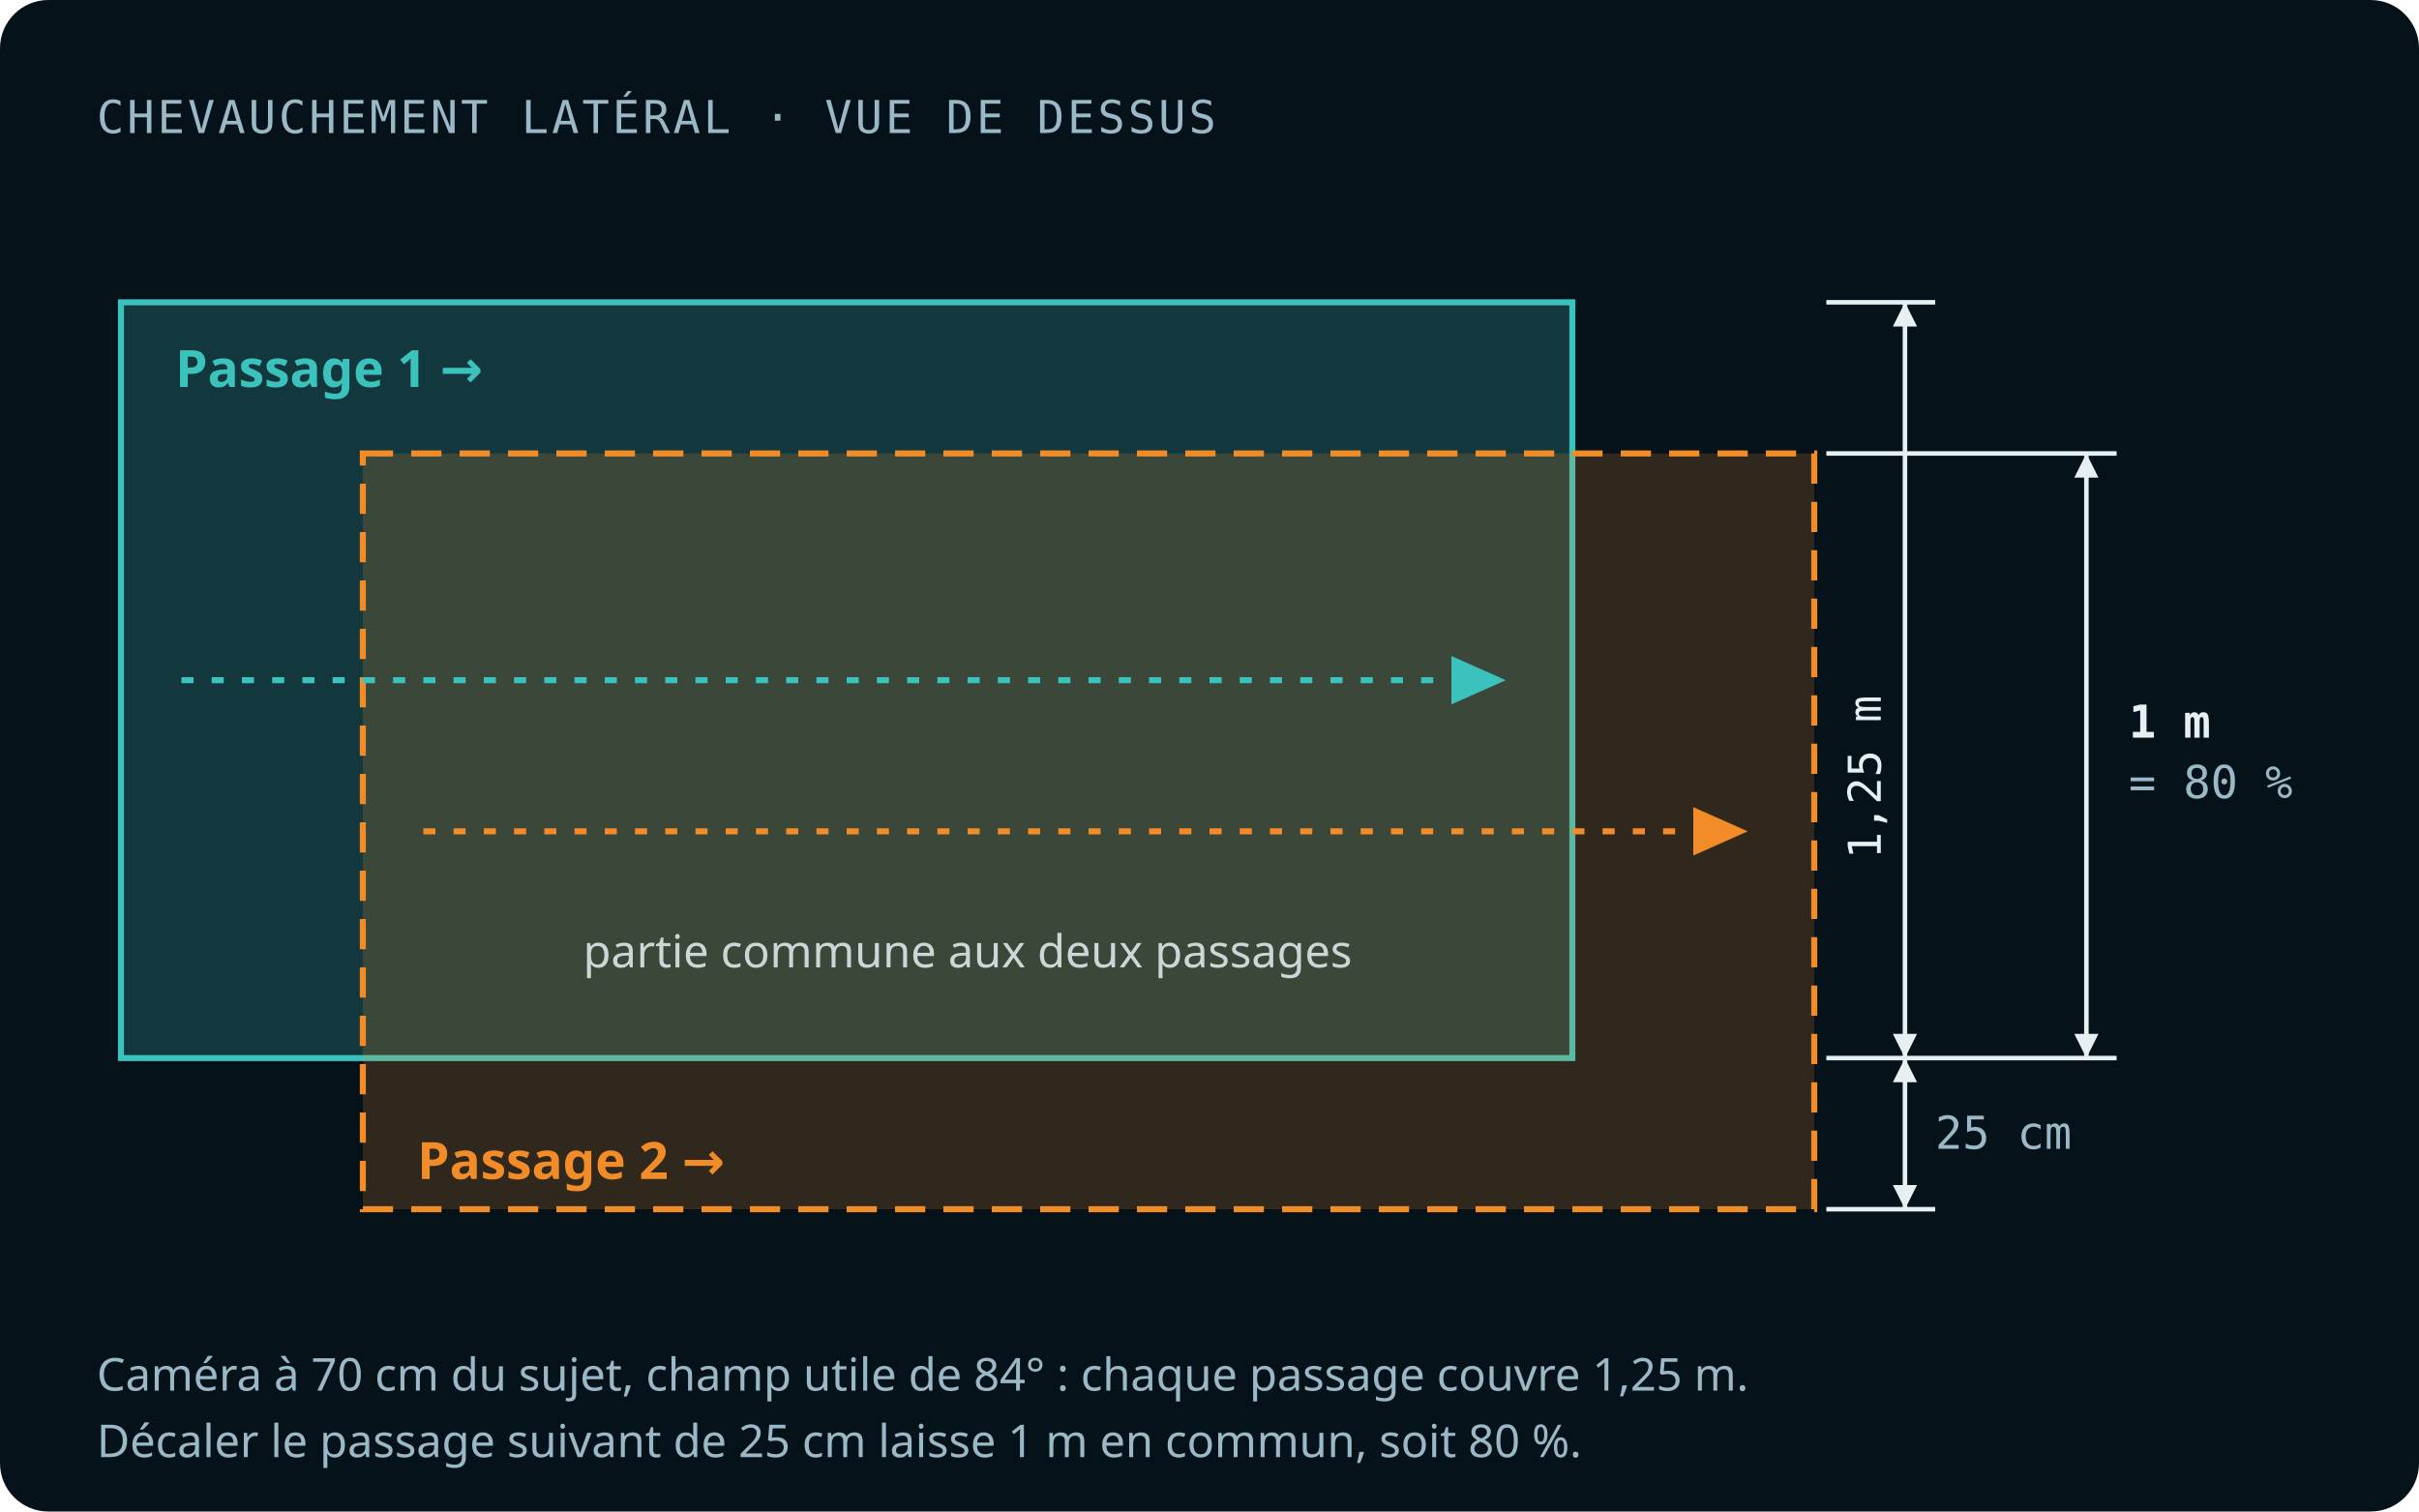
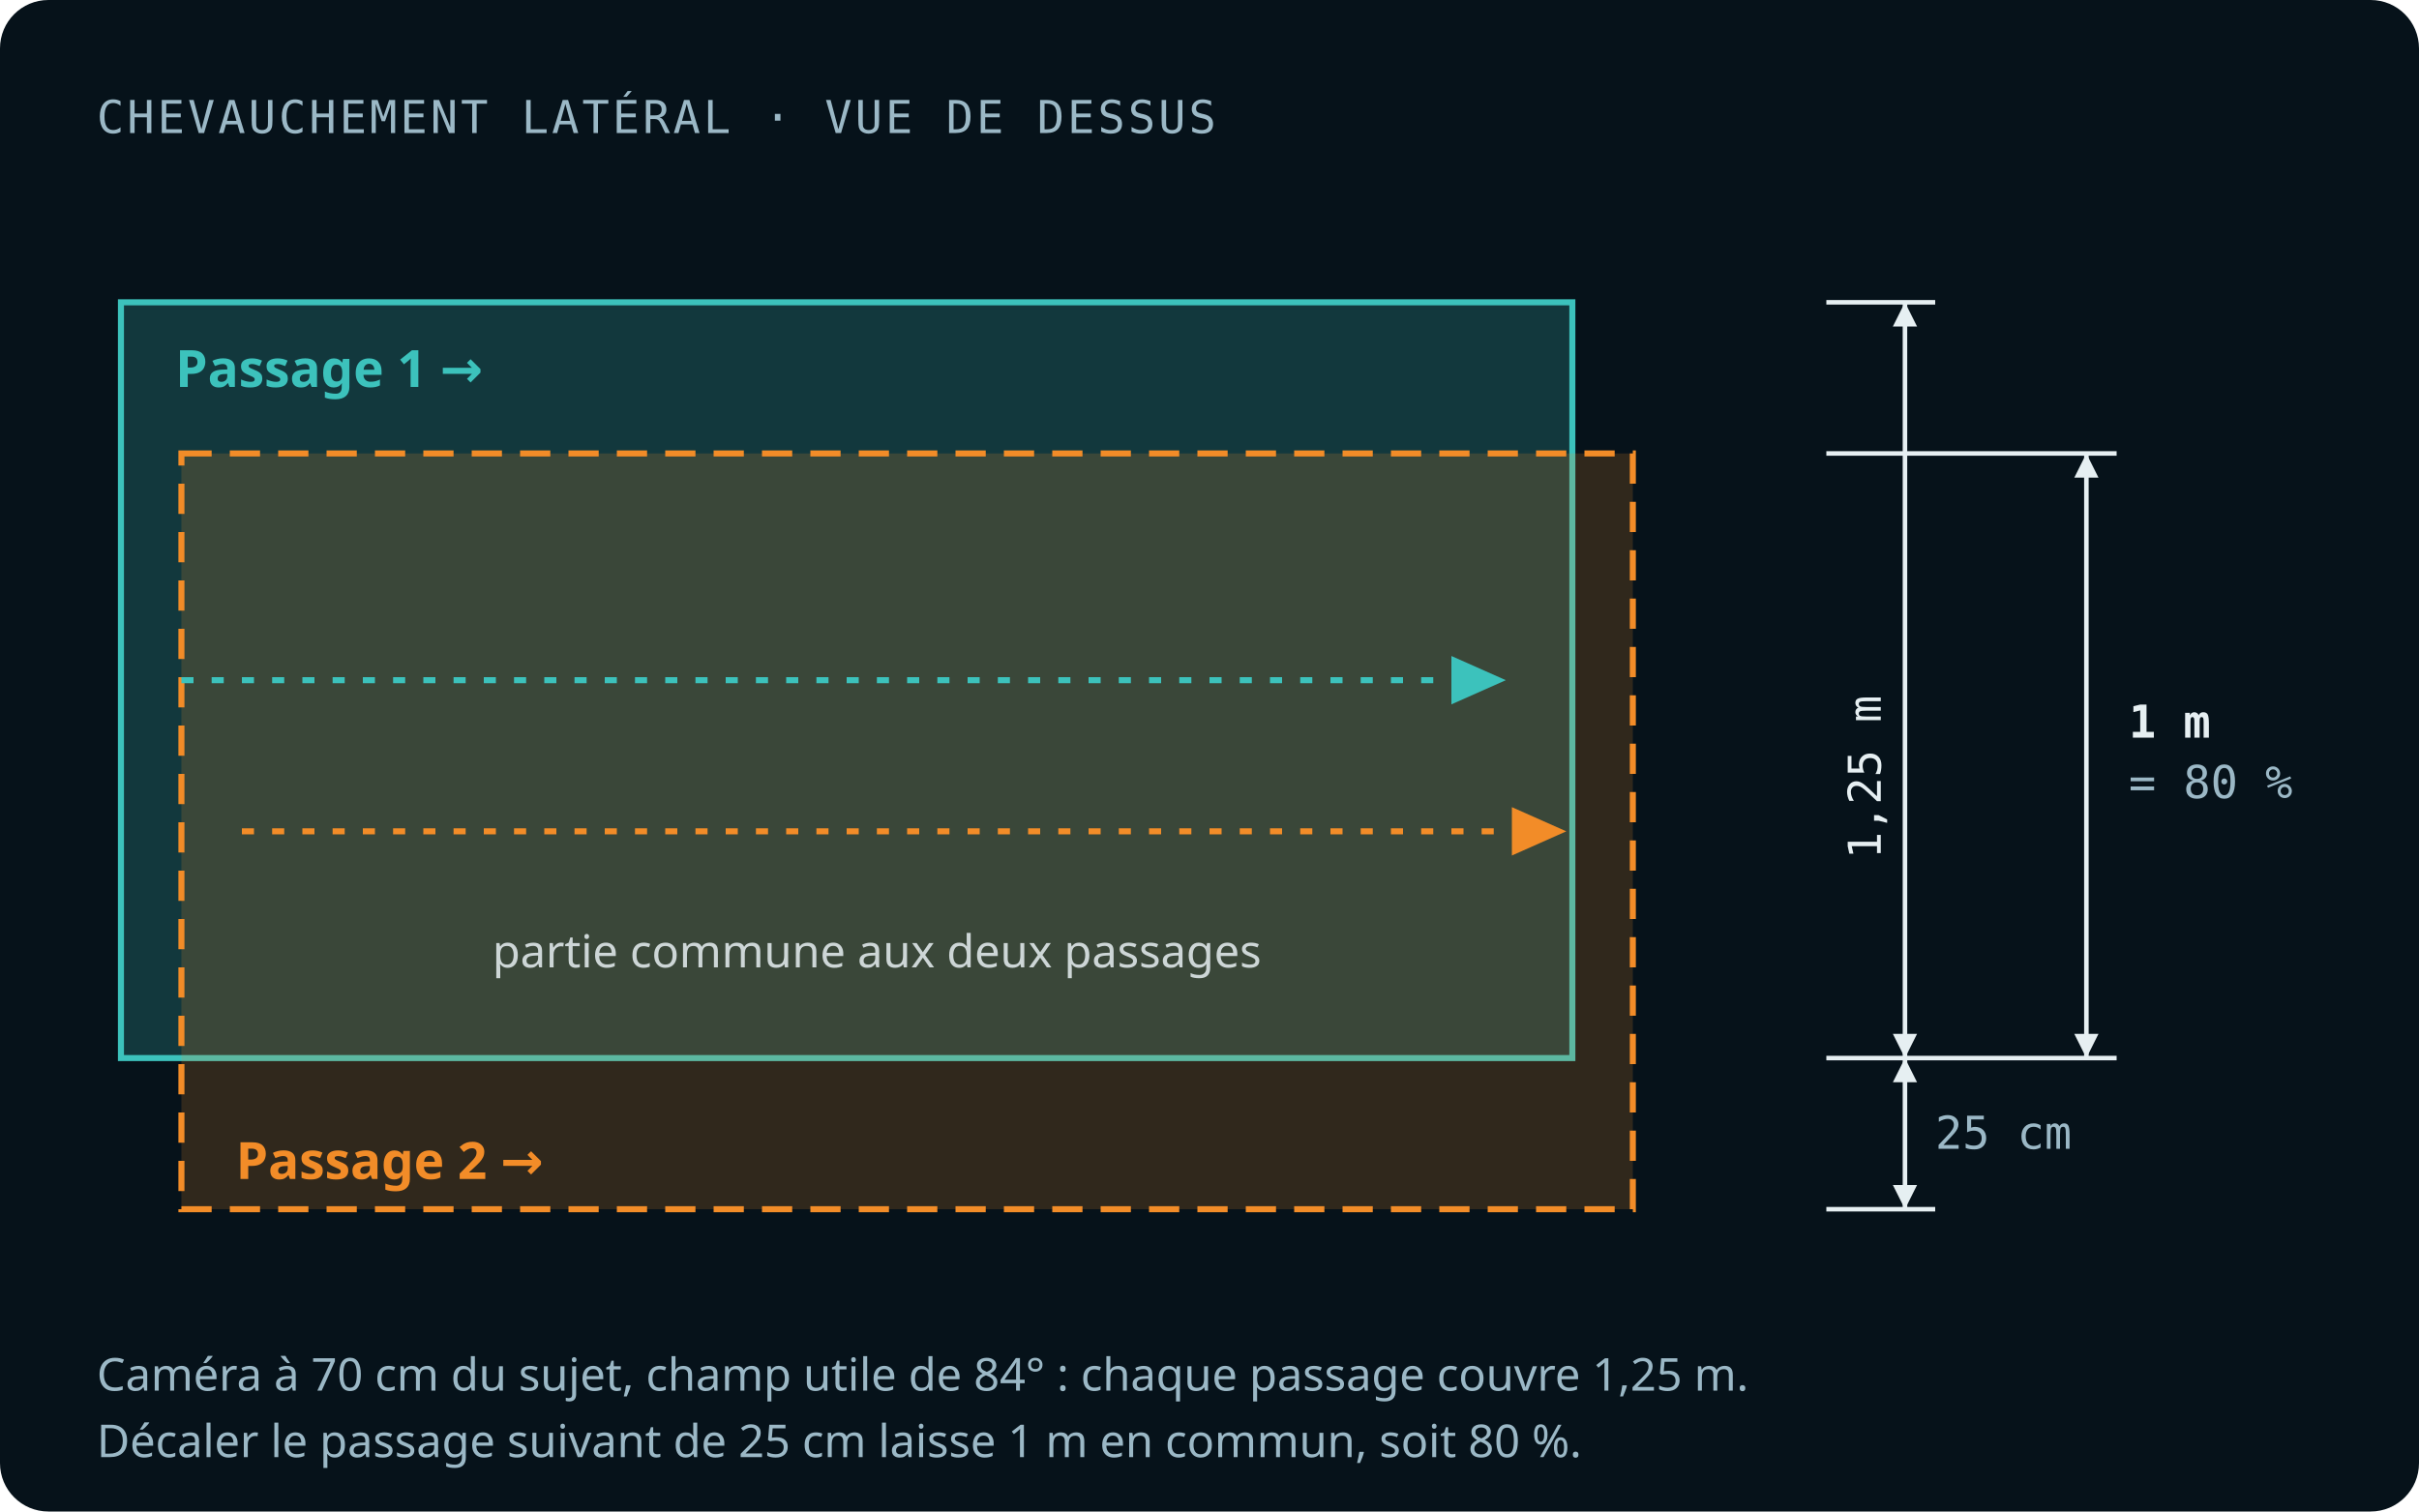
<svg xmlns="http://www.w3.org/2000/svg" viewBox="0 0 800 500" width="800" height="500" role="img" aria-labelledby="t d">
  <rect width="800" height="500" rx="16" fill="#06121a" />
  <text x="32" y="44" fill="#9bb8c6" font-family="JetBrains Mono, ui-monospace, monospace" font-size="15" letter-spacing="1">CHEVAUCHEMENT LATÉRAL · VUE DE DESSUS</text>
  <rect x="40" y="100" width="480" height="250" fill="#3cc2bc" fill-opacity="0.22" stroke="#3cc2bc" stroke-width="2" />
-   <rect x="120" y="150" width="480" height="250" fill="#f28c28" fill-opacity="0.18" stroke="#f28c28" stroke-width="2" stroke-dasharray="10 6" />
+   <rect x="60" y="150" width="480" height="250" fill="#f28c28" fill-opacity="0.18" stroke="#f28c28" stroke-width="2" stroke-dasharray="10 6" />
  <g stroke-width="2" fill="none">
    <line x1="60" y1="225" x2="480" y2="225" stroke="#3cc2bc" stroke-dasharray="4 6" />
-     <line x1="140" y1="275" x2="560" y2="275" stroke="#f28c28" stroke-dasharray="4 6" />
+     <line x1="80" y1="275" x2="500" y2="275" stroke="#f28c28" stroke-dasharray="4 6" />
  </g>
  <path d="M480 217 L498 225 L480 233 Z" fill="#3cc2bc" />
-   <path d="M560 267 L578 275 L560 283 Z" fill="#f28c28" />
+   <path d="M500 267 L518 275 L500 283 Z" fill="#f28c28" />
  <g font-family="Archivo, system-ui, sans-serif" font-size="17" font-weight="700">
    <text x="58" y="128" fill="#3cc2bc">Passage 1 →</text>
-     <text x="138" y="390" fill="#f28c28">Passage 2 →</text>
+     <text x="78" y="390" fill="#f28c28">Passage 2 →</text>
  </g>
-   <text x="320" y="320" fill="#e6eff2" fill-opacity="0.85" font-family="Archivo, system-ui, sans-serif" font-size="15" text-anchor="middle">partie commune aux deux passages</text>
+   <text x="290" y="320" fill="#e6eff2" fill-opacity="0.85" font-family="Archivo, system-ui, sans-serif" font-size="15" text-anchor="middle">partie commune aux deux passages</text>
  <g stroke="#e6eff2" stroke-width="1.5" fill="none">
    <line x1="604" y1="100" x2="640" y2="100" />
    <line x1="604" y1="150" x2="700" y2="150" />
    <line x1="604" y1="350" x2="700" y2="350" />
    <line x1="604" y1="400" x2="640" y2="400" />
    <line x1="630" y1="100" x2="630" y2="350" />
    <line x1="690" y1="150" x2="690" y2="350" />
    <line x1="630" y1="350" x2="630" y2="400" />
  </g>
  <g fill="#e6eff2">
    <path d="M626 108 L630 100 L634 108 Z" />
    <path d="M626 342 L630 350 L634 342 Z" />
    <path d="M686 158 L690 150 L694 158 Z" />
    <path d="M686 342 L690 350 L694 342 Z" />
    <path d="M626 358 L630 350 L634 358 Z" />
    <path d="M626 392 L630 400 L634 392 Z" />
  </g>
  <g font-family="JetBrains Mono, ui-monospace, monospace" font-size="15" fill="#e6eff2">
    <text x="622" y="230" text-anchor="end" transform="rotate(-90 622 230)">1,25 m</text>
    <text x="704" y="244" font-weight="700" fill="#e6eff2">1 m</text>
    <text x="704" y="264" fill="#9bb8c6">= 80 %</text>
    <text x="640" y="380" fill="#9bb8c6">25 cm</text>
  </g>
  <text x="32" y="460" fill="#9bb8c6" font-family="Archivo, system-ui, sans-serif" font-size="15">Caméra à 70 cm du sujet, champ utile de 84° : chaque passage couvre 1,25 m.</text>
  <text x="32" y="482" fill="#9bb8c6" font-family="Archivo, system-ui, sans-serif" font-size="15">Décaler le passage suivant de 25 cm laisse 1 m en commun, soit 80 %.</text>
</svg>
